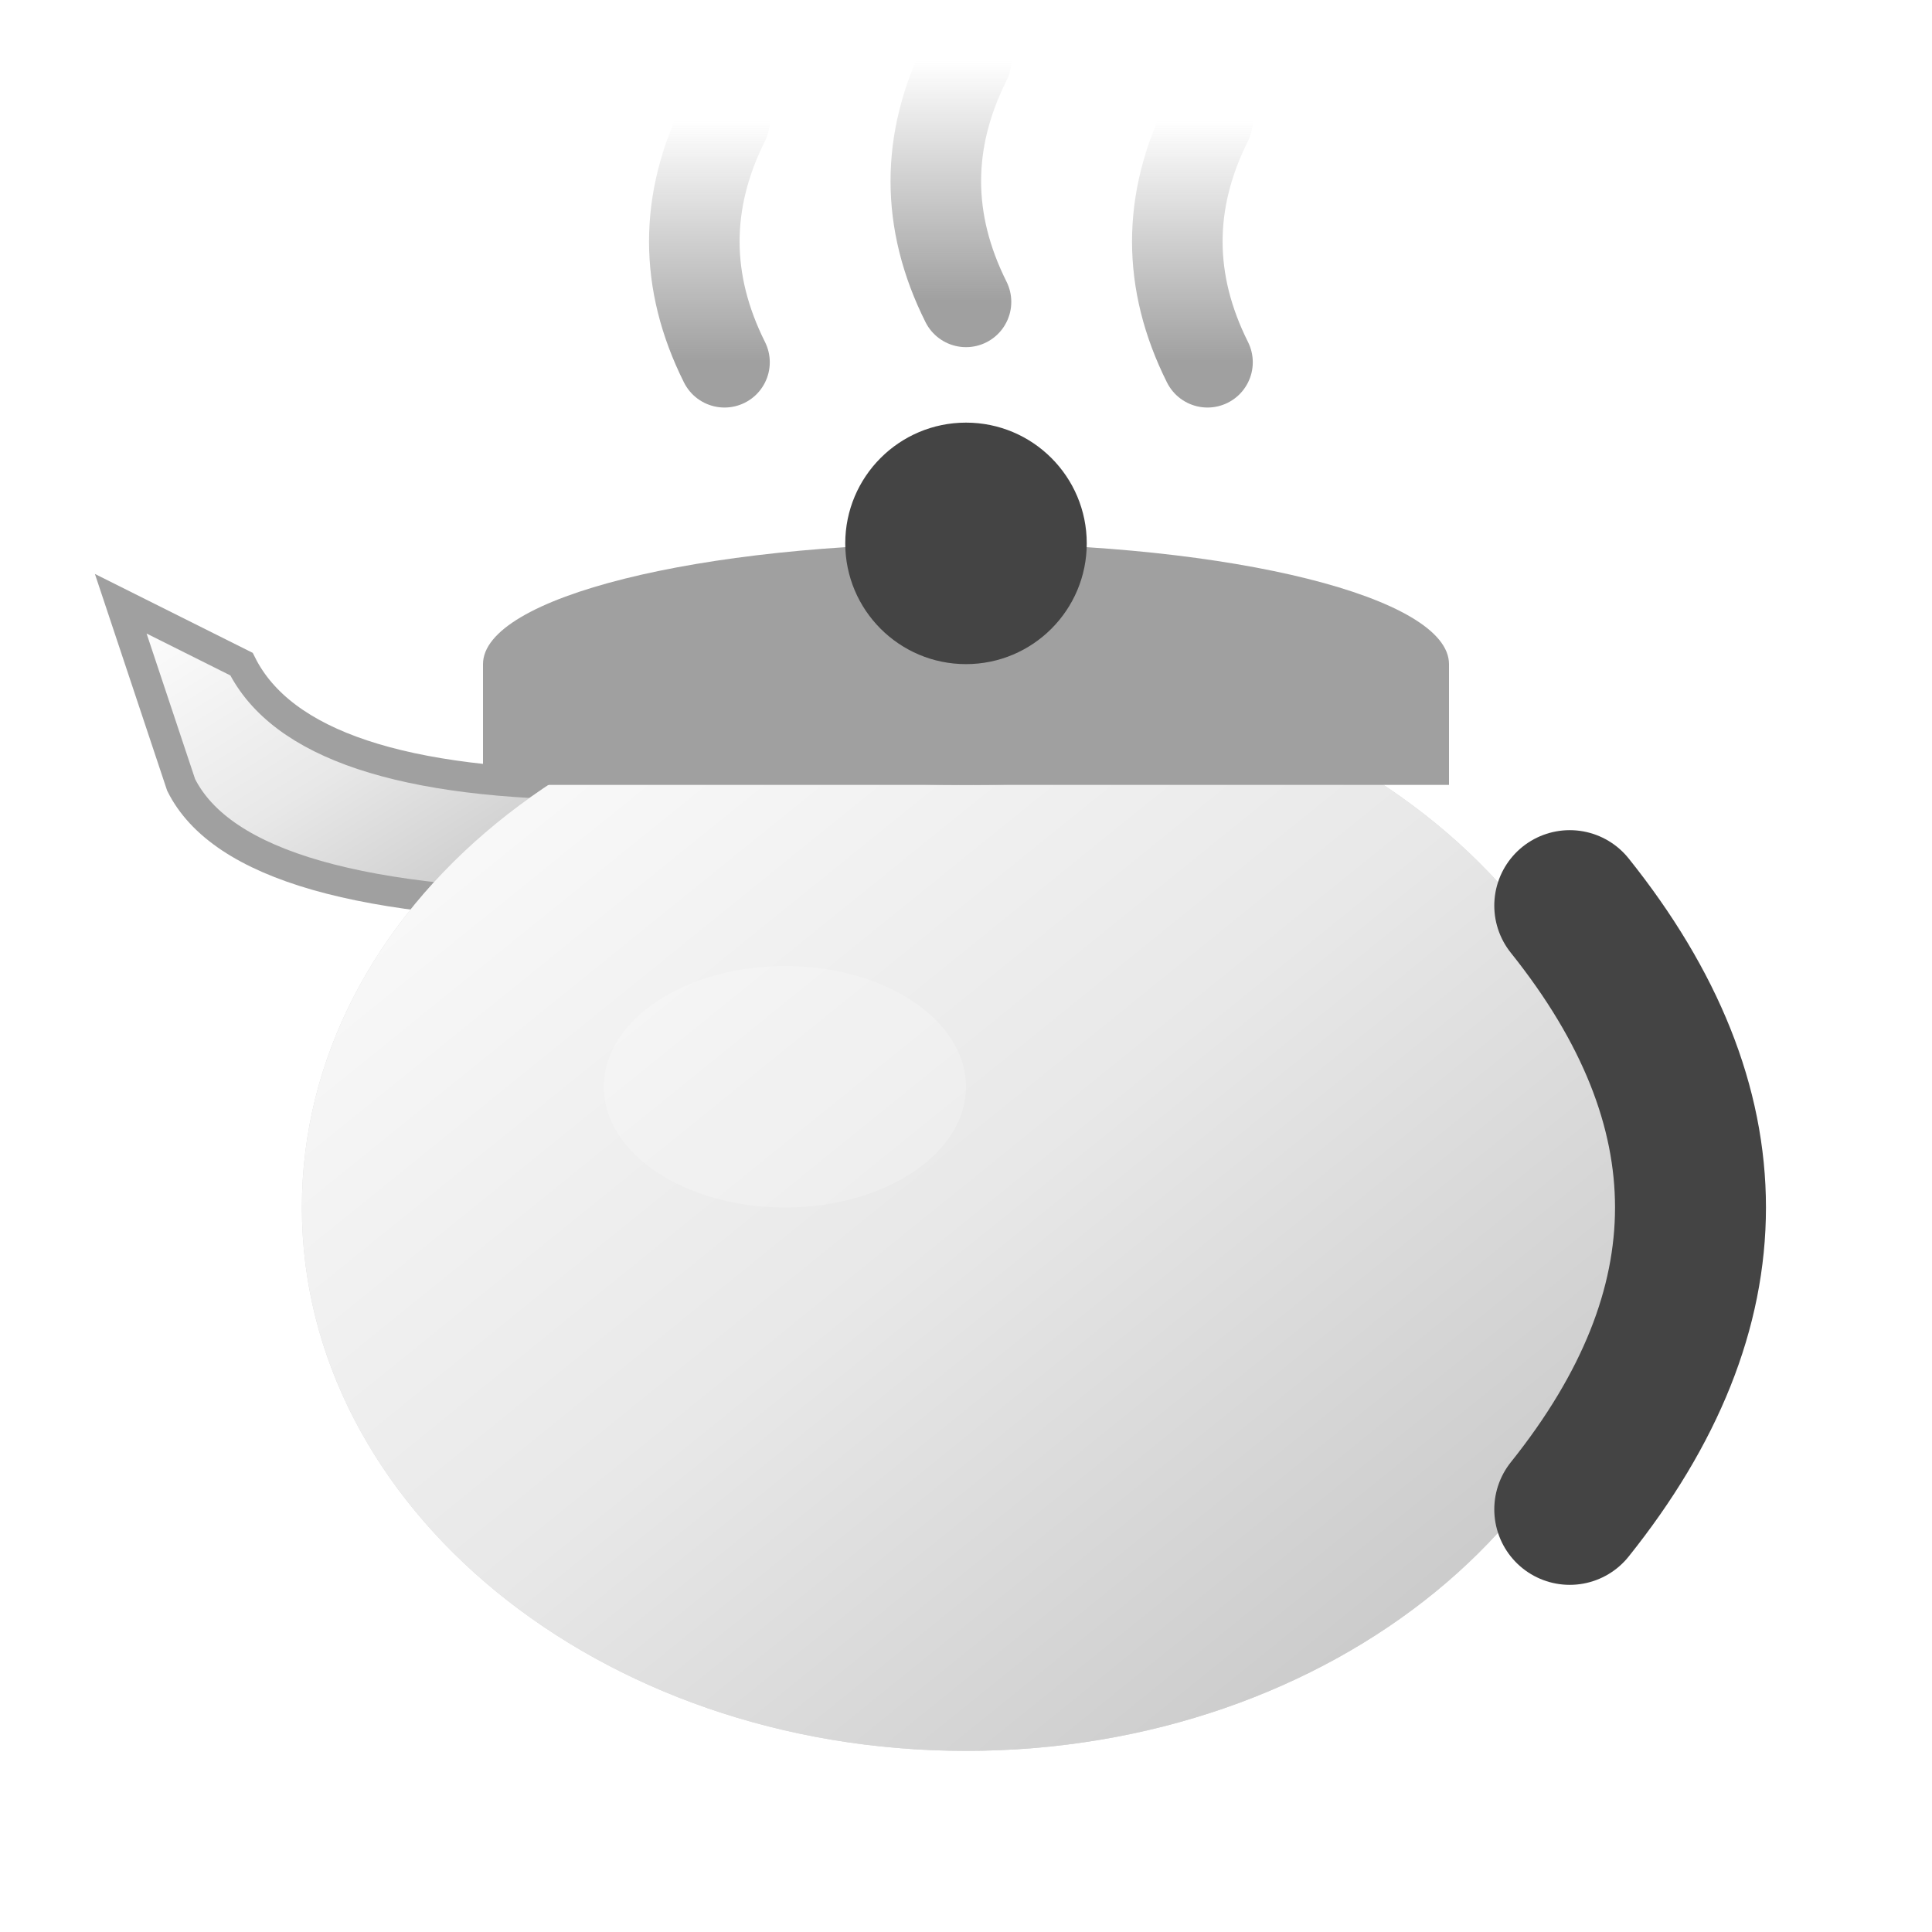
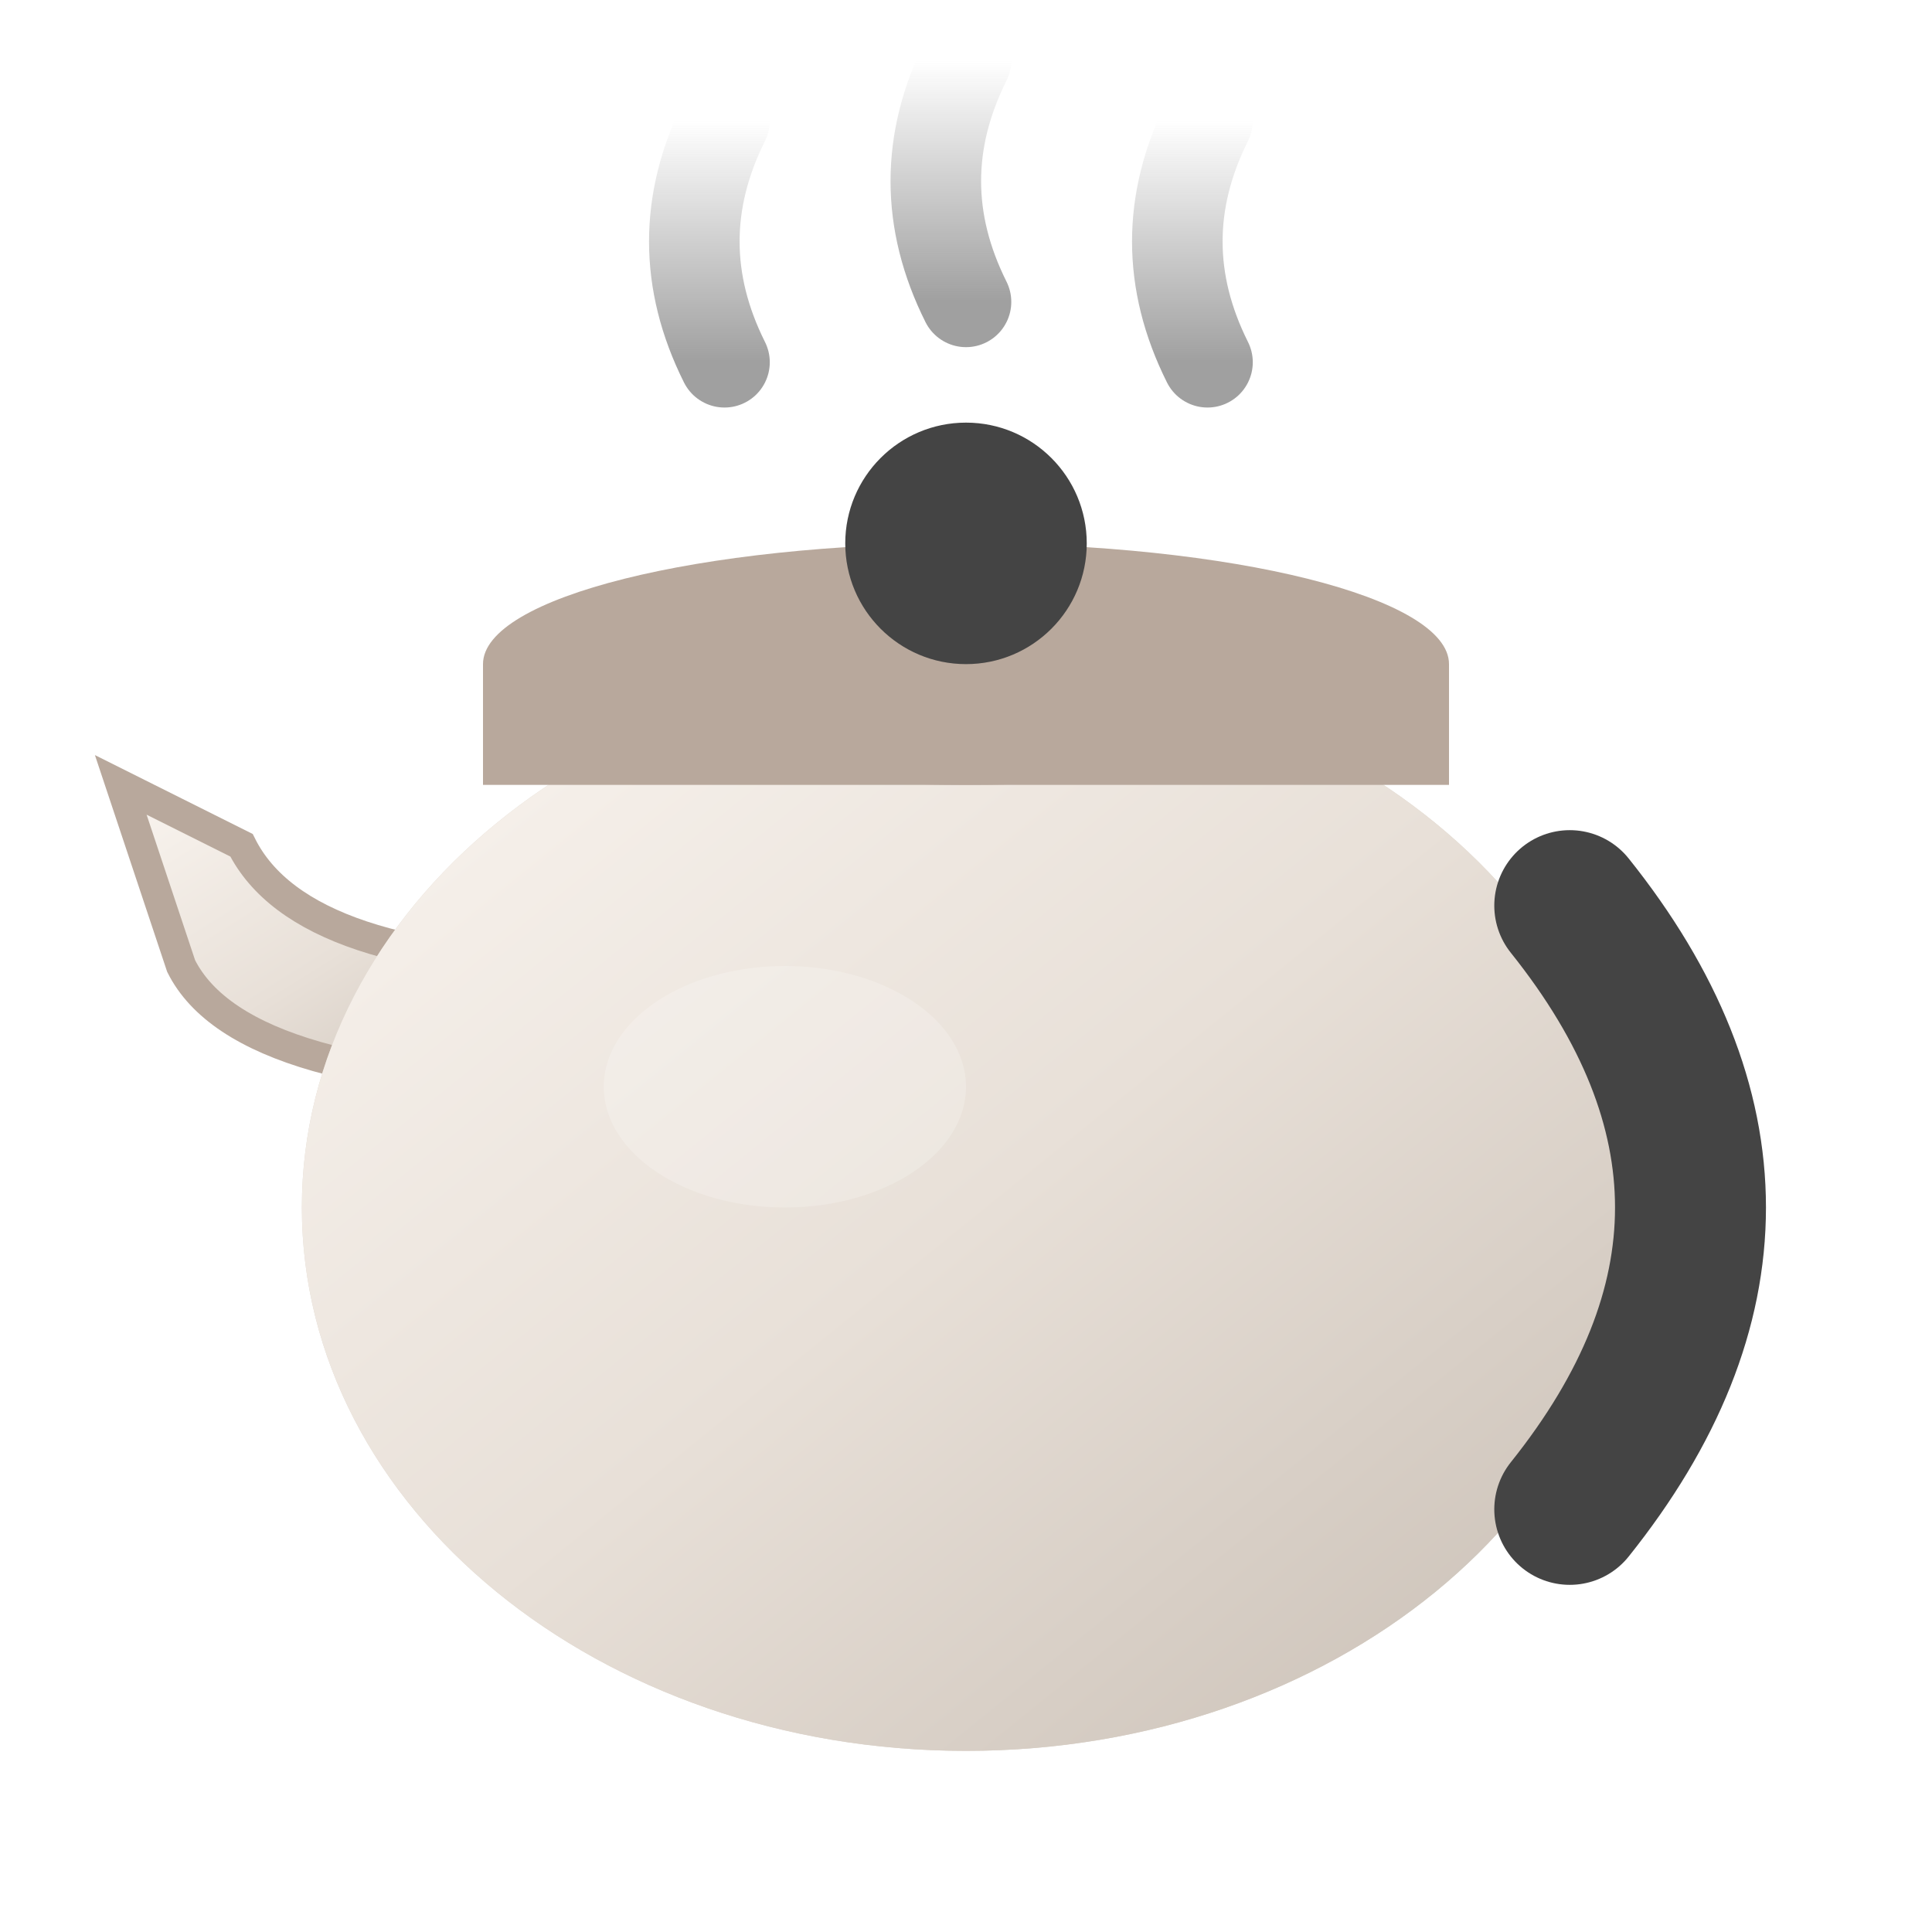
<svg xmlns="http://www.w3.org/2000/svg" viewBox="0 0 32 32">
  <defs>
    <linearGradient id="kettleGradient" x1="0%" y1="0%" x2="100%" y2="100%">
-       <stop offset="0%" style="stop-color:#FFFFFF" />
-       <stop offset="50%" style="stop-color:#E8E8E8" />
-       <stop offset="100%" style="stop-color:#C0C0C0" />
+       <stop offset="0%" style="stop-color:#FAF5F0" />
+       <stop offset="50%" style="stop-color:#E8E0D8" />
+       <stop offset="100%" style="stop-color:#C8BEB4" />
    </linearGradient>
    <linearGradient id="steamGradient" x1="0%" y1="100%" x2="0%" y2="0%">
      <stop offset="0%" style="stop-color:#888;stop-opacity:0.8" />
      <stop offset="100%" style="stop-color:#888;stop-opacity:0" />
    </linearGradient>
  </defs>
-   <path d="M 10 15 Q 4 15 3 13 L 2 10 L 4 11 Q 5 13 10 13 Z" fill="url(#kettleGradient)" stroke="#A0A0A0" stroke-width="0.5" />
-   <ellipse cx="16" cy="20" rx="11" ry="9" fill="#D8D8D8" />
+   <path d="M 10 18 Q 4 18 3 16 L 2 13 L 4 14 Q 5 16 10 16 Z" fill="url(#kettleGradient)" stroke="#B8A89C" stroke-width="0.5" />
+   <ellipse cx="16" cy="20" rx="11" ry="9" fill="#DDD5CC" />
  <ellipse cx="16" cy="20" rx="11" ry="9" fill="url(#kettleGradient)" />
-   <ellipse cx="16" cy="11" rx="8" ry="2" fill="#A0A0A0" />
-   <rect x="8" y="11" width="16" height="2" fill="#A0A0A0" />
+   <ellipse cx="16" cy="11" rx="8" ry="2" fill="#B8A89C" />
+   <rect x="8" y="11" width="16" height="2" fill="#B8A89C" />
  <circle cx="16" cy="9" r="2" fill="#444" />
  <path d="M 26 15 Q 30 20 26 25" stroke="#444" stroke-width="2.5" fill="none" stroke-linecap="round" />
  <path d="M 12 6 Q 11 4 12 2" stroke="url(#steamGradient)" stroke-width="1.5" fill="none" stroke-linecap="round" />
  <path d="M 16 5 Q 15 3 16 1" stroke="url(#steamGradient)" stroke-width="1.5" fill="none" stroke-linecap="round" />
  <path d="M 20 6 Q 19 4 20 2" stroke="url(#steamGradient)" stroke-width="1.5" fill="none" stroke-linecap="round" />
  <ellipse cx="13" cy="18" rx="3" ry="2" fill="rgba(255,255,255,0.2)" />
</svg>
